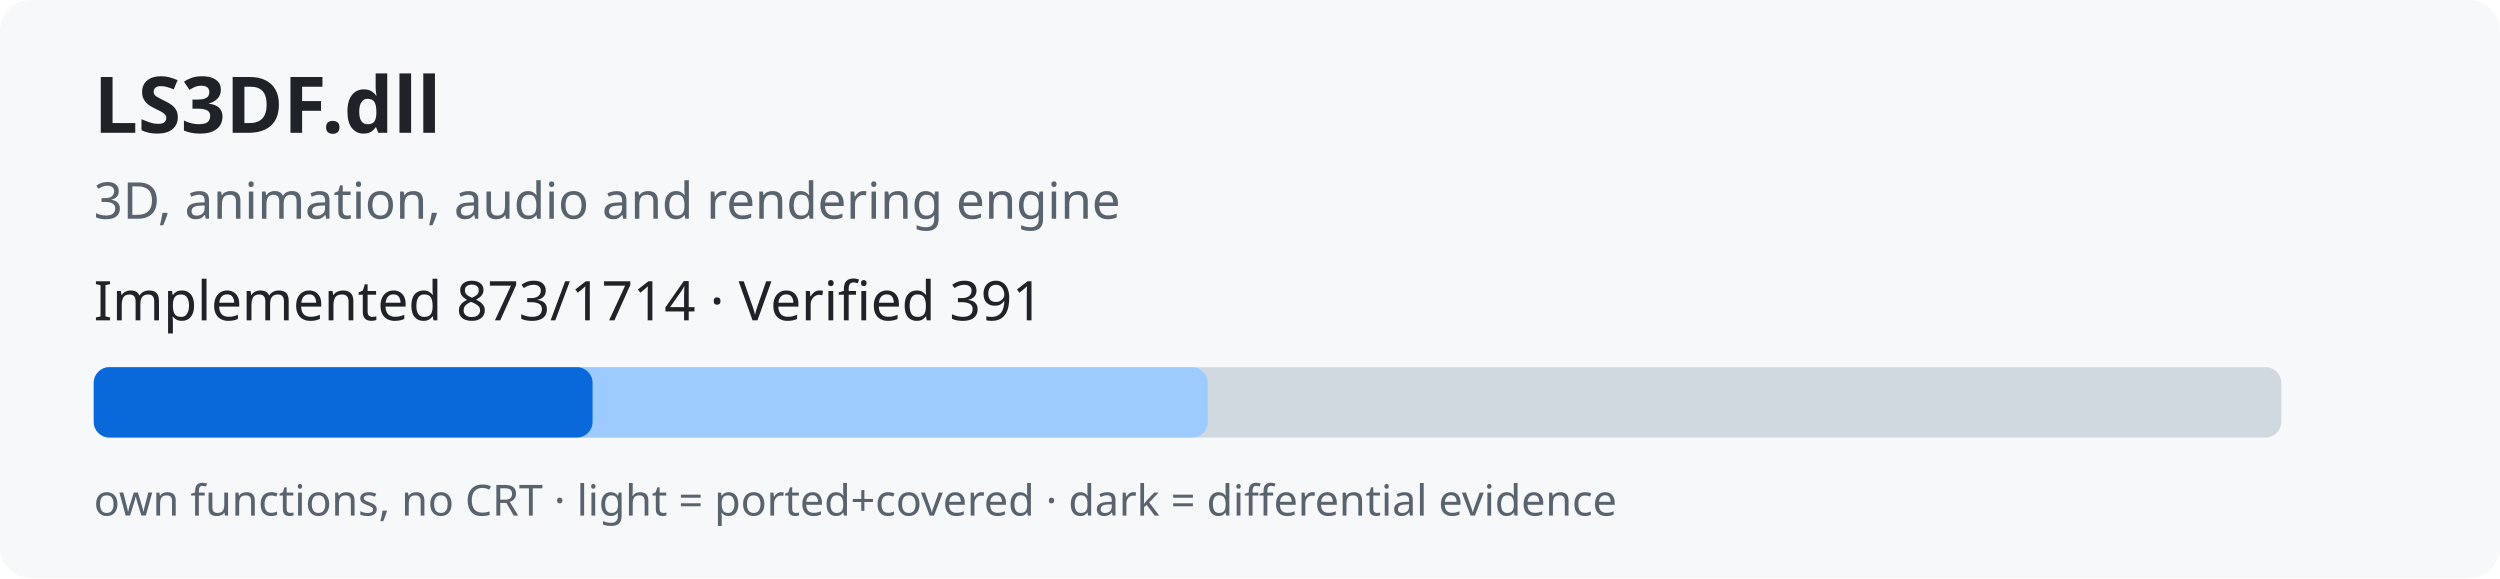
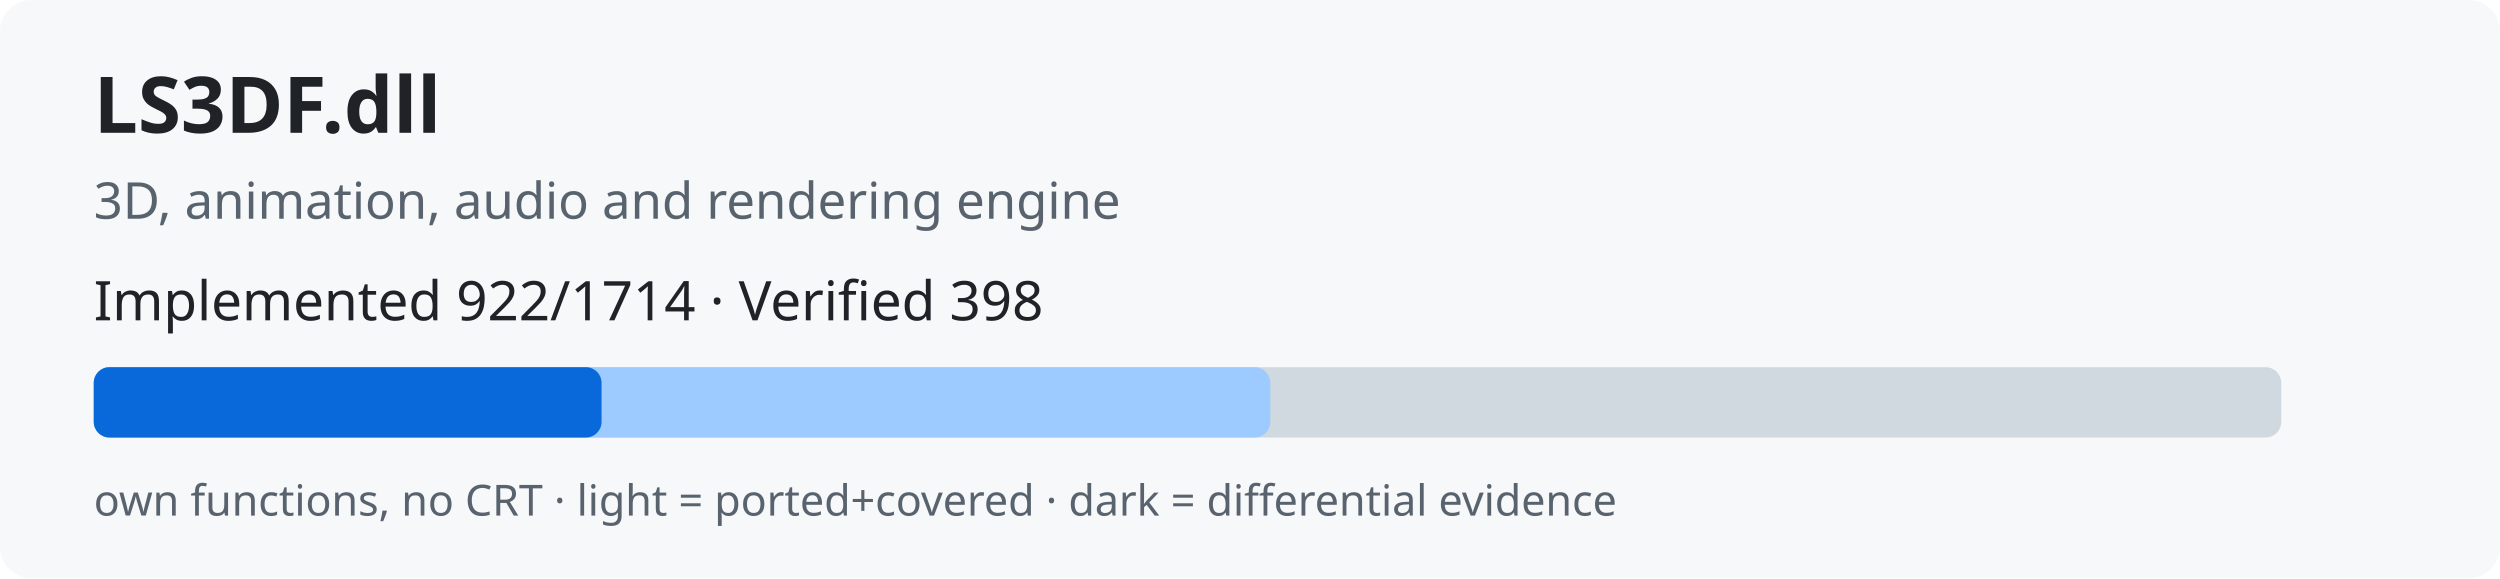
<svg xmlns="http://www.w3.org/2000/svg" width="640" height="148" role="img">
  <rect width="640" height="148" rx="8" fill="#f6f8fa" />
  <text x="24" y="34" font-family="sans-serif" font-size="20" font-weight="bold" fill="#1f2328">LS3DF.dll</text>
  <text x="24" y="56" font-family="sans-serif" font-size="13" fill="#59636e">3D, animation, audio and rendering engine</text>
-   <text x="24" y="82" font-family="sans-serif" font-size="14" fill="#1f2328">Implemented 873/1714 · Verified 391</text>
+   <text x="24" y="82" font-family="sans-serif" font-size="14" fill="#1f2328">Implemented 922/1714 · Verified 398</text>
  <rect x="24" y="94" width="560" height="18" rx="4" fill="#d1d9e0" />
-   <rect x="24" y="94" width="285.2" height="18" rx="4" fill="#9ecbff" />
-   <rect x="24" y="94" width="127.7" height="18" rx="4" fill="#0969da" />
+   <rect x="24" y="94" width="301.2" height="18" rx="4" fill="#9ecbff" />
+   <rect x="24" y="94" width="130.0" height="18" rx="4" fill="#0969da" />
  <text x="24" y="132" font-family="sans-serif" font-size="11" fill="#59636e">own functions, no CRT · light = ported+covered · dark = differential evidence</text>
</svg>
